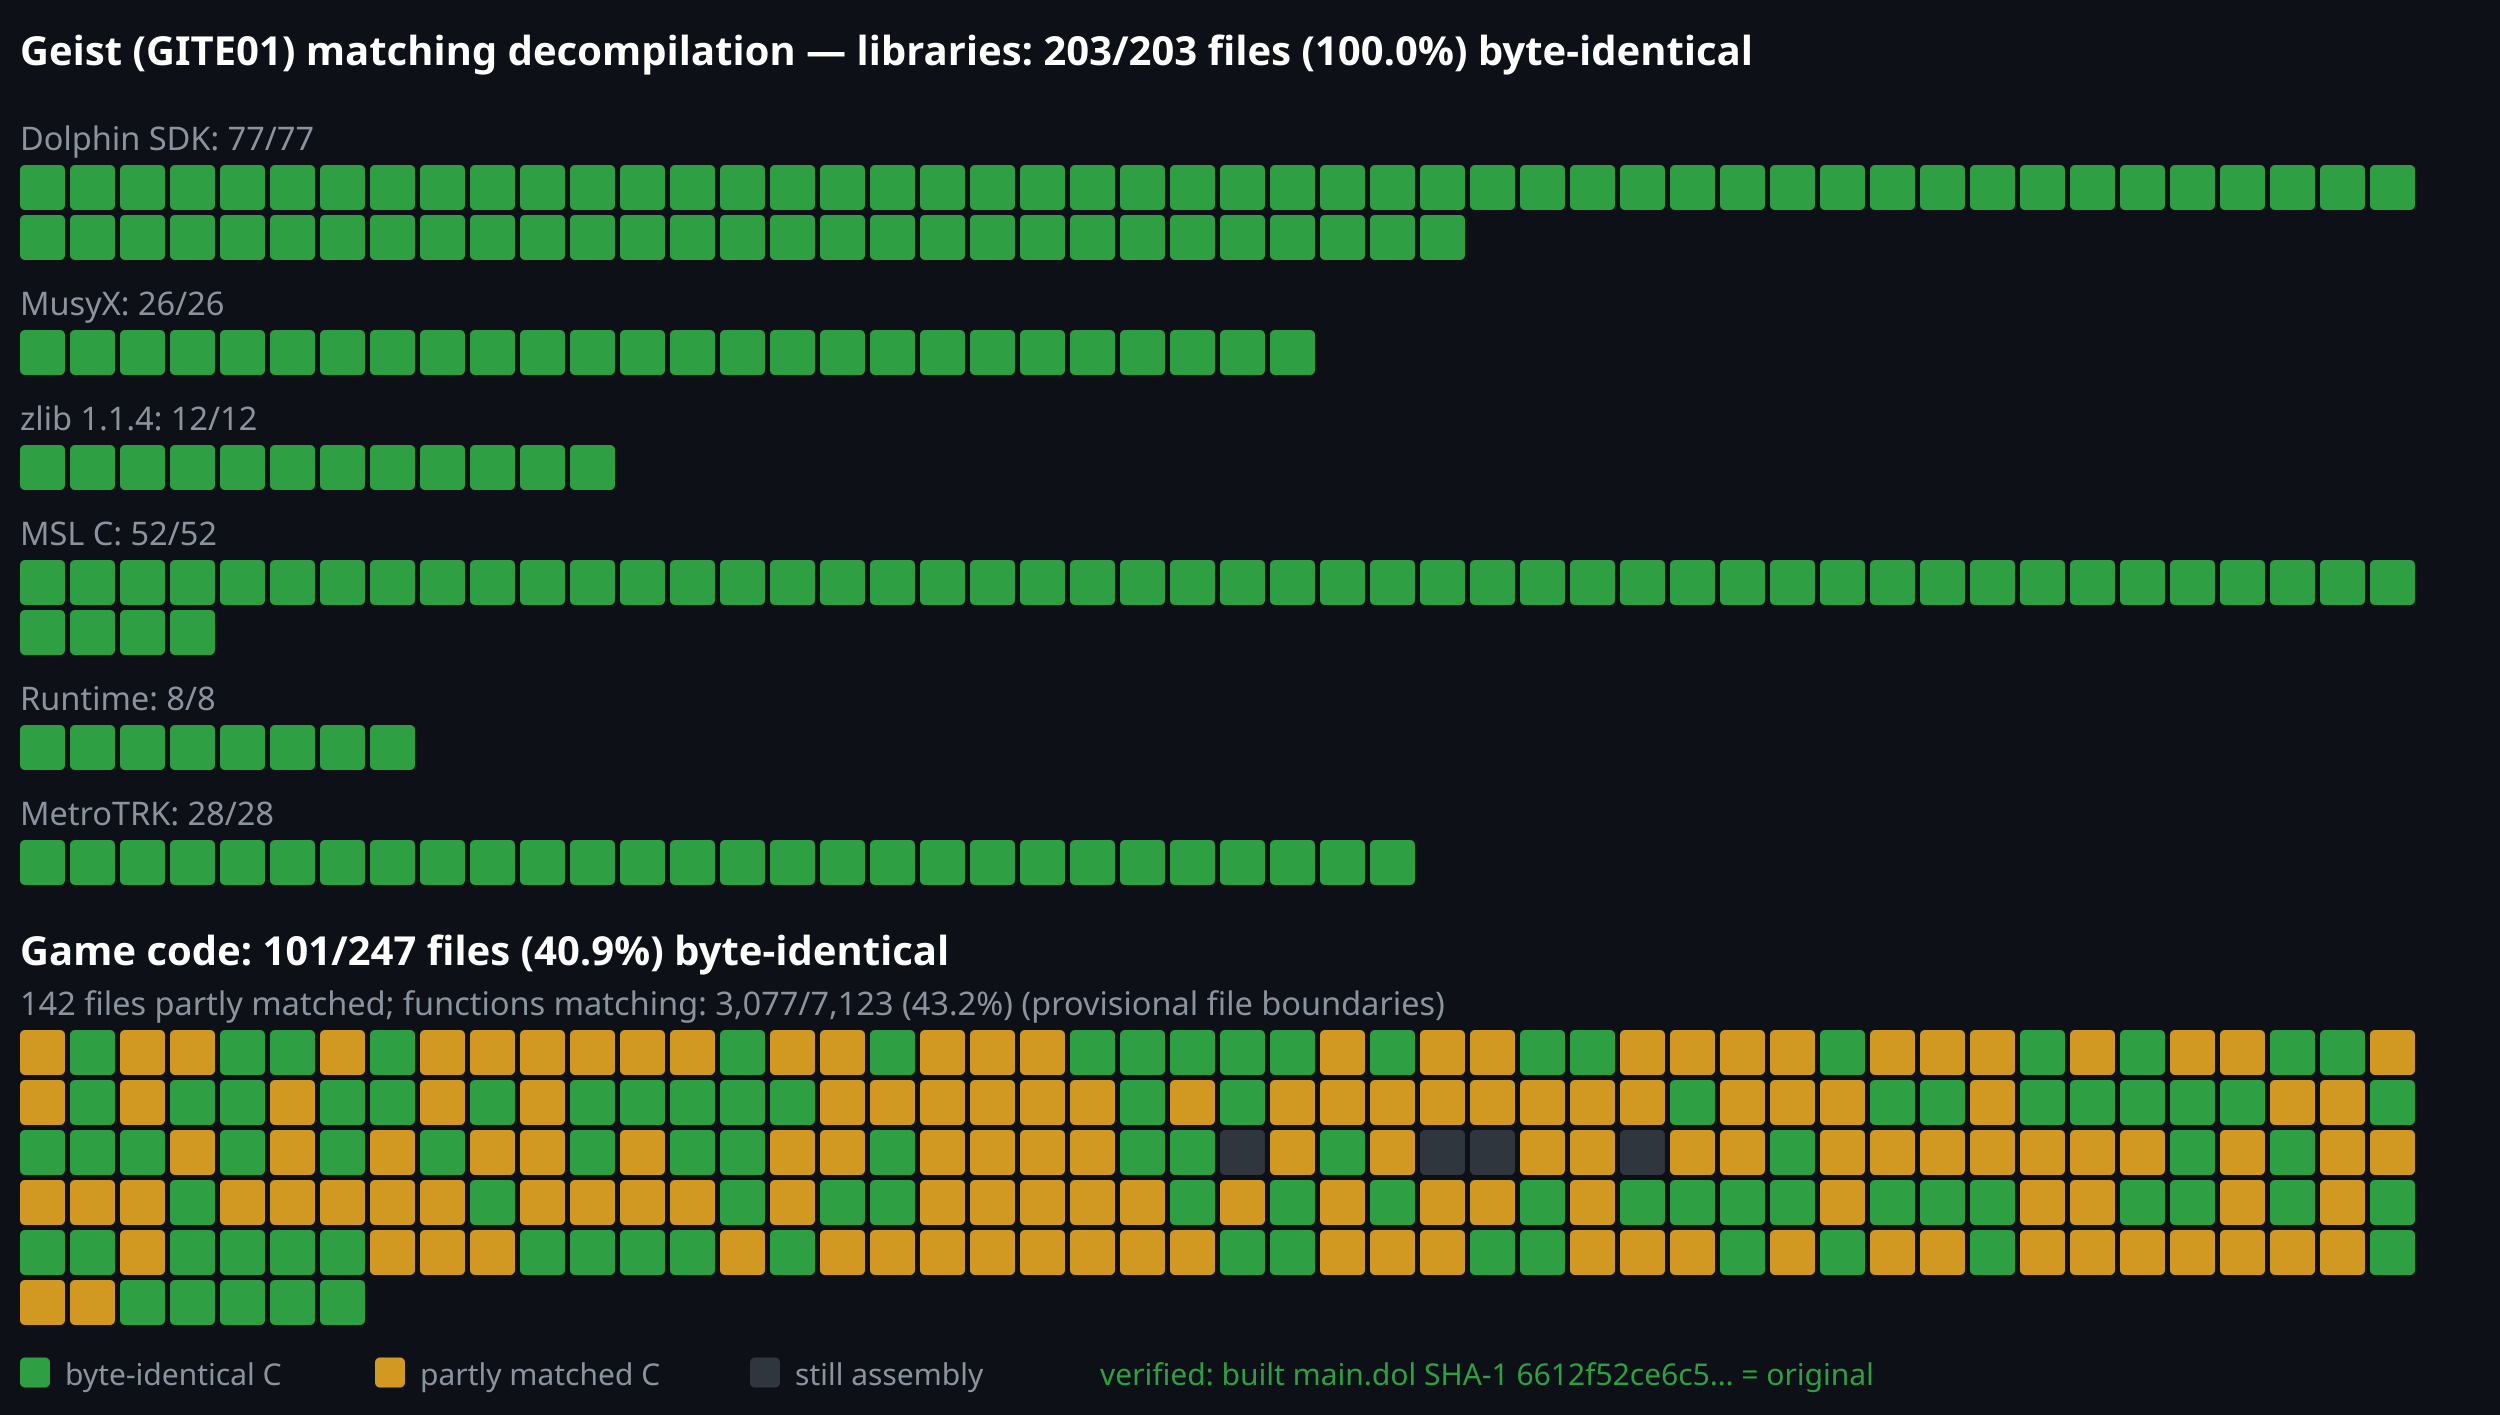
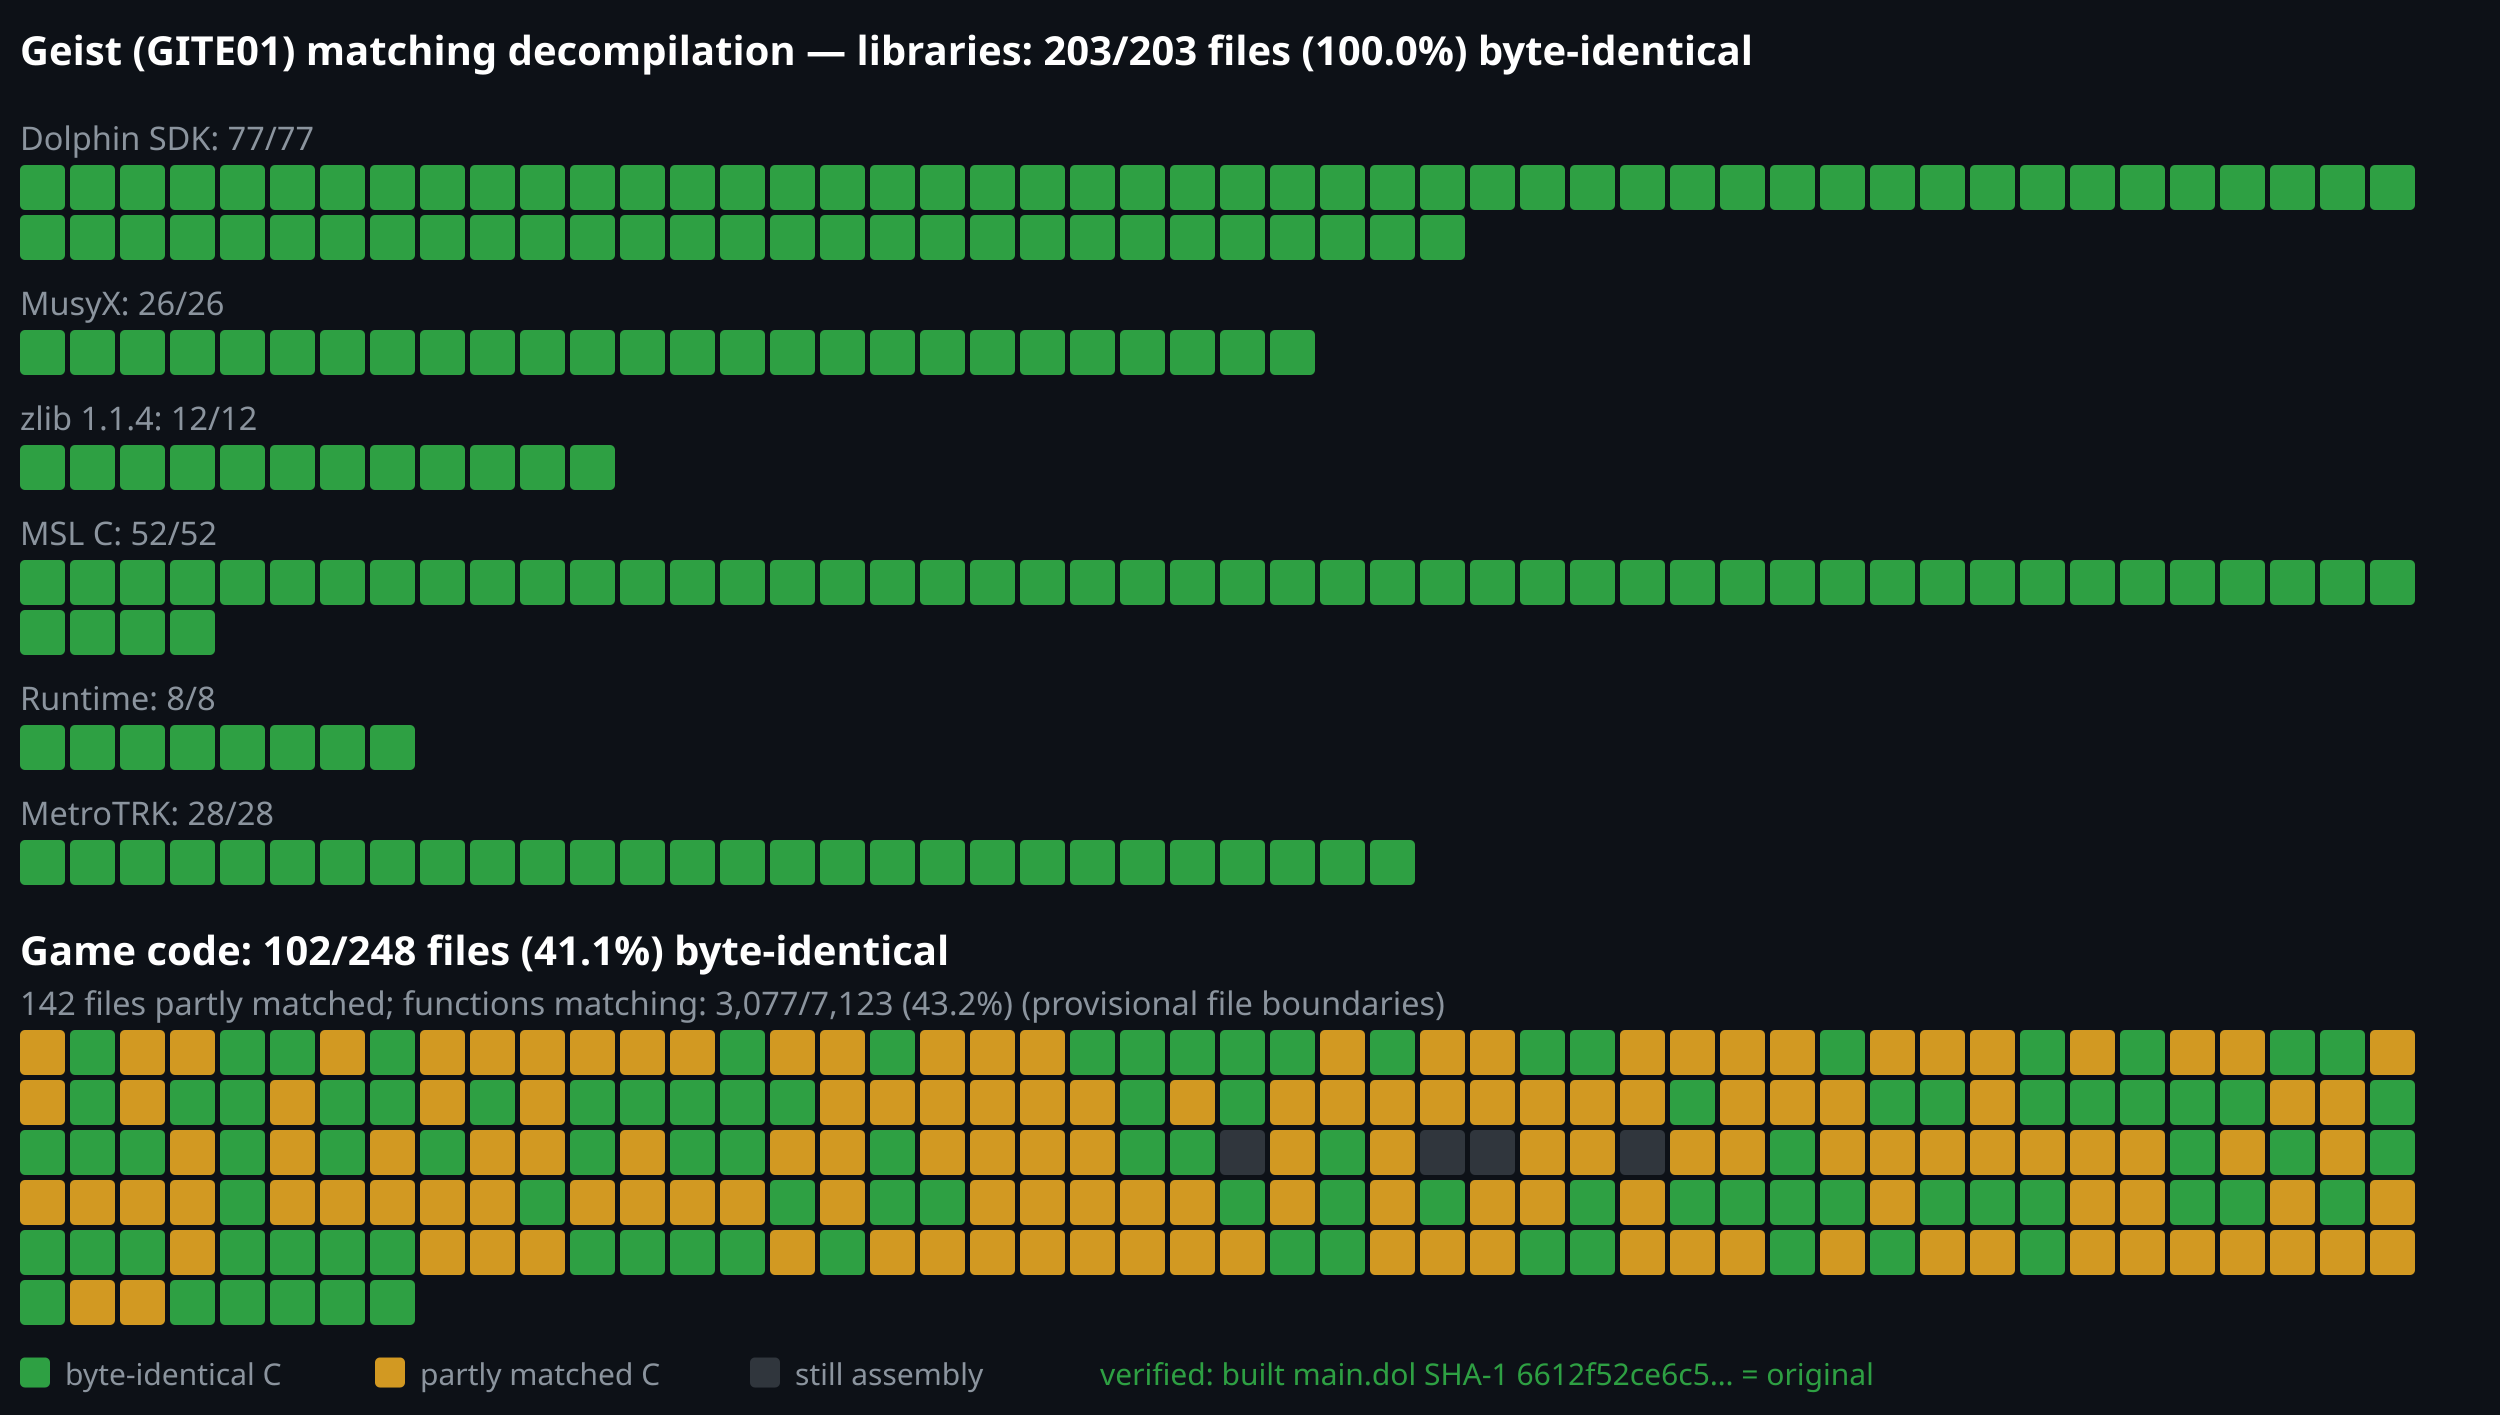
<svg xmlns="http://www.w3.org/2000/svg" viewBox="0 0 1000 566" width="1000" height="566">
  <rect width="1000" height="566" fill="#0d1117" />
  <text x="8" y="26" font-family="sans-serif" font-size="16" font-weight="bold" fill="#ffffff">Geist (GITE01) matching decompilation — libraries: 203/203 files (100.0%) byte-identical</text>
  <text x="8" y="60" font-family="sans-serif" font-size="13" font-weight="normal" fill="#8b949e">Dolphin SDK: 77/77</text>
  <rect x="8" y="66" width="18" height="18" rx="2" fill="#2ea043" />
  <rect x="28" y="66" width="18" height="18" rx="2" fill="#2ea043" />
  <rect x="48" y="66" width="18" height="18" rx="2" fill="#2ea043" />
  <rect x="68" y="66" width="18" height="18" rx="2" fill="#2ea043" />
  <rect x="88" y="66" width="18" height="18" rx="2" fill="#2ea043" />
  <rect x="108" y="66" width="18" height="18" rx="2" fill="#2ea043" />
  <rect x="128" y="66" width="18" height="18" rx="2" fill="#2ea043" />
  <rect x="148" y="66" width="18" height="18" rx="2" fill="#2ea043" />
  <rect x="168" y="66" width="18" height="18" rx="2" fill="#2ea043" />
  <rect x="188" y="66" width="18" height="18" rx="2" fill="#2ea043" />
  <rect x="208" y="66" width="18" height="18" rx="2" fill="#2ea043" />
  <rect x="228" y="66" width="18" height="18" rx="2" fill="#2ea043" />
  <rect x="248" y="66" width="18" height="18" rx="2" fill="#2ea043" />
  <rect x="268" y="66" width="18" height="18" rx="2" fill="#2ea043" />
  <rect x="288" y="66" width="18" height="18" rx="2" fill="#2ea043" />
  <rect x="308" y="66" width="18" height="18" rx="2" fill="#2ea043" />
  <rect x="328" y="66" width="18" height="18" rx="2" fill="#2ea043" />
  <rect x="348" y="66" width="18" height="18" rx="2" fill="#2ea043" />
  <rect x="368" y="66" width="18" height="18" rx="2" fill="#2ea043" />
  <rect x="388" y="66" width="18" height="18" rx="2" fill="#2ea043" />
  <rect x="408" y="66" width="18" height="18" rx="2" fill="#2ea043" />
  <rect x="428" y="66" width="18" height="18" rx="2" fill="#2ea043" />
  <rect x="448" y="66" width="18" height="18" rx="2" fill="#2ea043" />
  <rect x="468" y="66" width="18" height="18" rx="2" fill="#2ea043" />
  <rect x="488" y="66" width="18" height="18" rx="2" fill="#2ea043" />
  <rect x="508" y="66" width="18" height="18" rx="2" fill="#2ea043" />
  <rect x="528" y="66" width="18" height="18" rx="2" fill="#2ea043" />
  <rect x="548" y="66" width="18" height="18" rx="2" fill="#2ea043" />
  <rect x="568" y="66" width="18" height="18" rx="2" fill="#2ea043" />
  <rect x="588" y="66" width="18" height="18" rx="2" fill="#2ea043" />
  <rect x="608" y="66" width="18" height="18" rx="2" fill="#2ea043" />
  <rect x="628" y="66" width="18" height="18" rx="2" fill="#2ea043" />
  <rect x="648" y="66" width="18" height="18" rx="2" fill="#2ea043" />
  <rect x="668" y="66" width="18" height="18" rx="2" fill="#2ea043" />
  <rect x="688" y="66" width="18" height="18" rx="2" fill="#2ea043" />
  <rect x="708" y="66" width="18" height="18" rx="2" fill="#2ea043" />
  <rect x="728" y="66" width="18" height="18" rx="2" fill="#2ea043" />
  <rect x="748" y="66" width="18" height="18" rx="2" fill="#2ea043" />
  <rect x="768" y="66" width="18" height="18" rx="2" fill="#2ea043" />
  <rect x="788" y="66" width="18" height="18" rx="2" fill="#2ea043" />
  <rect x="808" y="66" width="18" height="18" rx="2" fill="#2ea043" />
  <rect x="828" y="66" width="18" height="18" rx="2" fill="#2ea043" />
  <rect x="848" y="66" width="18" height="18" rx="2" fill="#2ea043" />
  <rect x="868" y="66" width="18" height="18" rx="2" fill="#2ea043" />
  <rect x="888" y="66" width="18" height="18" rx="2" fill="#2ea043" />
  <rect x="908" y="66" width="18" height="18" rx="2" fill="#2ea043" />
  <rect x="928" y="66" width="18" height="18" rx="2" fill="#2ea043" />
  <rect x="948" y="66" width="18" height="18" rx="2" fill="#2ea043" />
  <rect x="8" y="86" width="18" height="18" rx="2" fill="#2ea043" />
  <rect x="28" y="86" width="18" height="18" rx="2" fill="#2ea043" />
  <rect x="48" y="86" width="18" height="18" rx="2" fill="#2ea043" />
  <rect x="68" y="86" width="18" height="18" rx="2" fill="#2ea043" />
  <rect x="88" y="86" width="18" height="18" rx="2" fill="#2ea043" />
  <rect x="108" y="86" width="18" height="18" rx="2" fill="#2ea043" />
  <rect x="128" y="86" width="18" height="18" rx="2" fill="#2ea043" />
  <rect x="148" y="86" width="18" height="18" rx="2" fill="#2ea043" />
  <rect x="168" y="86" width="18" height="18" rx="2" fill="#2ea043" />
  <rect x="188" y="86" width="18" height="18" rx="2" fill="#2ea043" />
  <rect x="208" y="86" width="18" height="18" rx="2" fill="#2ea043" />
  <rect x="228" y="86" width="18" height="18" rx="2" fill="#2ea043" />
  <rect x="248" y="86" width="18" height="18" rx="2" fill="#2ea043" />
  <rect x="268" y="86" width="18" height="18" rx="2" fill="#2ea043" />
  <rect x="288" y="86" width="18" height="18" rx="2" fill="#2ea043" />
  <rect x="308" y="86" width="18" height="18" rx="2" fill="#2ea043" />
  <rect x="328" y="86" width="18" height="18" rx="2" fill="#2ea043" />
  <rect x="348" y="86" width="18" height="18" rx="2" fill="#2ea043" />
  <rect x="368" y="86" width="18" height="18" rx="2" fill="#2ea043" />
  <rect x="388" y="86" width="18" height="18" rx="2" fill="#2ea043" />
  <rect x="408" y="86" width="18" height="18" rx="2" fill="#2ea043" />
  <rect x="428" y="86" width="18" height="18" rx="2" fill="#2ea043" />
  <rect x="448" y="86" width="18" height="18" rx="2" fill="#2ea043" />
  <rect x="468" y="86" width="18" height="18" rx="2" fill="#2ea043" />
  <rect x="488" y="86" width="18" height="18" rx="2" fill="#2ea043" />
  <rect x="508" y="86" width="18" height="18" rx="2" fill="#2ea043" />
  <rect x="528" y="86" width="18" height="18" rx="2" fill="#2ea043" />
  <rect x="548" y="86" width="18" height="18" rx="2" fill="#2ea043" />
  <rect x="568" y="86" width="18" height="18" rx="2" fill="#2ea043" />
  <text x="8" y="126" font-family="sans-serif" font-size="13" font-weight="normal" fill="#8b949e">MusyX: 26/26</text>
  <rect x="8" y="132" width="18" height="18" rx="2" fill="#2ea043" />
  <rect x="28" y="132" width="18" height="18" rx="2" fill="#2ea043" />
  <rect x="48" y="132" width="18" height="18" rx="2" fill="#2ea043" />
  <rect x="68" y="132" width="18" height="18" rx="2" fill="#2ea043" />
  <rect x="88" y="132" width="18" height="18" rx="2" fill="#2ea043" />
  <rect x="108" y="132" width="18" height="18" rx="2" fill="#2ea043" />
  <rect x="128" y="132" width="18" height="18" rx="2" fill="#2ea043" />
  <rect x="148" y="132" width="18" height="18" rx="2" fill="#2ea043" />
  <rect x="168" y="132" width="18" height="18" rx="2" fill="#2ea043" />
  <rect x="188" y="132" width="18" height="18" rx="2" fill="#2ea043" />
  <rect x="208" y="132" width="18" height="18" rx="2" fill="#2ea043" />
  <rect x="228" y="132" width="18" height="18" rx="2" fill="#2ea043" />
  <rect x="248" y="132" width="18" height="18" rx="2" fill="#2ea043" />
  <rect x="268" y="132" width="18" height="18" rx="2" fill="#2ea043" />
  <rect x="288" y="132" width="18" height="18" rx="2" fill="#2ea043" />
  <rect x="308" y="132" width="18" height="18" rx="2" fill="#2ea043" />
  <rect x="328" y="132" width="18" height="18" rx="2" fill="#2ea043" />
  <rect x="348" y="132" width="18" height="18" rx="2" fill="#2ea043" />
  <rect x="368" y="132" width="18" height="18" rx="2" fill="#2ea043" />
  <rect x="388" y="132" width="18" height="18" rx="2" fill="#2ea043" />
  <rect x="408" y="132" width="18" height="18" rx="2" fill="#2ea043" />
  <rect x="428" y="132" width="18" height="18" rx="2" fill="#2ea043" />
  <rect x="448" y="132" width="18" height="18" rx="2" fill="#2ea043" />
  <rect x="468" y="132" width="18" height="18" rx="2" fill="#2ea043" />
  <rect x="488" y="132" width="18" height="18" rx="2" fill="#2ea043" />
  <rect x="508" y="132" width="18" height="18" rx="2" fill="#2ea043" />
  <text x="8" y="172" font-family="sans-serif" font-size="13" font-weight="normal" fill="#8b949e">zlib 1.1.4: 12/12</text>
  <rect x="8" y="178" width="18" height="18" rx="2" fill="#2ea043" />
  <rect x="28" y="178" width="18" height="18" rx="2" fill="#2ea043" />
  <rect x="48" y="178" width="18" height="18" rx="2" fill="#2ea043" />
  <rect x="68" y="178" width="18" height="18" rx="2" fill="#2ea043" />
  <rect x="88" y="178" width="18" height="18" rx="2" fill="#2ea043" />
  <rect x="108" y="178" width="18" height="18" rx="2" fill="#2ea043" />
  <rect x="128" y="178" width="18" height="18" rx="2" fill="#2ea043" />
  <rect x="148" y="178" width="18" height="18" rx="2" fill="#2ea043" />
  <rect x="168" y="178" width="18" height="18" rx="2" fill="#2ea043" />
  <rect x="188" y="178" width="18" height="18" rx="2" fill="#2ea043" />
  <rect x="208" y="178" width="18" height="18" rx="2" fill="#2ea043" />
  <rect x="228" y="178" width="18" height="18" rx="2" fill="#2ea043" />
  <text x="8" y="218" font-family="sans-serif" font-size="13" font-weight="normal" fill="#8b949e">MSL C: 52/52</text>
  <rect x="8" y="224" width="18" height="18" rx="2" fill="#2ea043" />
  <rect x="28" y="224" width="18" height="18" rx="2" fill="#2ea043" />
  <rect x="48" y="224" width="18" height="18" rx="2" fill="#2ea043" />
  <rect x="68" y="224" width="18" height="18" rx="2" fill="#2ea043" />
  <rect x="88" y="224" width="18" height="18" rx="2" fill="#2ea043" />
  <rect x="108" y="224" width="18" height="18" rx="2" fill="#2ea043" />
  <rect x="128" y="224" width="18" height="18" rx="2" fill="#2ea043" />
  <rect x="148" y="224" width="18" height="18" rx="2" fill="#2ea043" />
  <rect x="168" y="224" width="18" height="18" rx="2" fill="#2ea043" />
  <rect x="188" y="224" width="18" height="18" rx="2" fill="#2ea043" />
  <rect x="208" y="224" width="18" height="18" rx="2" fill="#2ea043" />
  <rect x="228" y="224" width="18" height="18" rx="2" fill="#2ea043" />
  <rect x="248" y="224" width="18" height="18" rx="2" fill="#2ea043" />
  <rect x="268" y="224" width="18" height="18" rx="2" fill="#2ea043" />
  <rect x="288" y="224" width="18" height="18" rx="2" fill="#2ea043" />
  <rect x="308" y="224" width="18" height="18" rx="2" fill="#2ea043" />
  <rect x="328" y="224" width="18" height="18" rx="2" fill="#2ea043" />
  <rect x="348" y="224" width="18" height="18" rx="2" fill="#2ea043" />
  <rect x="368" y="224" width="18" height="18" rx="2" fill="#2ea043" />
  <rect x="388" y="224" width="18" height="18" rx="2" fill="#2ea043" />
  <rect x="408" y="224" width="18" height="18" rx="2" fill="#2ea043" />
  <rect x="428" y="224" width="18" height="18" rx="2" fill="#2ea043" />
  <rect x="448" y="224" width="18" height="18" rx="2" fill="#2ea043" />
  <rect x="468" y="224" width="18" height="18" rx="2" fill="#2ea043" />
  <rect x="488" y="224" width="18" height="18" rx="2" fill="#2ea043" />
  <rect x="508" y="224" width="18" height="18" rx="2" fill="#2ea043" />
  <rect x="528" y="224" width="18" height="18" rx="2" fill="#2ea043" />
  <rect x="548" y="224" width="18" height="18" rx="2" fill="#2ea043" />
  <rect x="568" y="224" width="18" height="18" rx="2" fill="#2ea043" />
  <rect x="588" y="224" width="18" height="18" rx="2" fill="#2ea043" />
  <rect x="608" y="224" width="18" height="18" rx="2" fill="#2ea043" />
  <rect x="628" y="224" width="18" height="18" rx="2" fill="#2ea043" />
  <rect x="648" y="224" width="18" height="18" rx="2" fill="#2ea043" />
  <rect x="668" y="224" width="18" height="18" rx="2" fill="#2ea043" />
  <rect x="688" y="224" width="18" height="18" rx="2" fill="#2ea043" />
  <rect x="708" y="224" width="18" height="18" rx="2" fill="#2ea043" />
  <rect x="728" y="224" width="18" height="18" rx="2" fill="#2ea043" />
  <rect x="748" y="224" width="18" height="18" rx="2" fill="#2ea043" />
  <rect x="768" y="224" width="18" height="18" rx="2" fill="#2ea043" />
  <rect x="788" y="224" width="18" height="18" rx="2" fill="#2ea043" />
  <rect x="808" y="224" width="18" height="18" rx="2" fill="#2ea043" />
  <rect x="828" y="224" width="18" height="18" rx="2" fill="#2ea043" />
  <rect x="848" y="224" width="18" height="18" rx="2" fill="#2ea043" />
  <rect x="868" y="224" width="18" height="18" rx="2" fill="#2ea043" />
  <rect x="888" y="224" width="18" height="18" rx="2" fill="#2ea043" />
  <rect x="908" y="224" width="18" height="18" rx="2" fill="#2ea043" />
  <rect x="928" y="224" width="18" height="18" rx="2" fill="#2ea043" />
  <rect x="948" y="224" width="18" height="18" rx="2" fill="#2ea043" />
  <rect x="8" y="244" width="18" height="18" rx="2" fill="#2ea043" />
  <rect x="28" y="244" width="18" height="18" rx="2" fill="#2ea043" />
  <rect x="48" y="244" width="18" height="18" rx="2" fill="#2ea043" />
  <rect x="68" y="244" width="18" height="18" rx="2" fill="#2ea043" />
  <text x="8" y="284" font-family="sans-serif" font-size="13" font-weight="normal" fill="#8b949e">Runtime: 8/8</text>
  <rect x="8" y="290" width="18" height="18" rx="2" fill="#2ea043" />
  <rect x="28" y="290" width="18" height="18" rx="2" fill="#2ea043" />
  <rect x="48" y="290" width="18" height="18" rx="2" fill="#2ea043" />
  <rect x="68" y="290" width="18" height="18" rx="2" fill="#2ea043" />
  <rect x="88" y="290" width="18" height="18" rx="2" fill="#2ea043" />
  <rect x="108" y="290" width="18" height="18" rx="2" fill="#2ea043" />
  <rect x="128" y="290" width="18" height="18" rx="2" fill="#2ea043" />
  <rect x="148" y="290" width="18" height="18" rx="2" fill="#2ea043" />
  <text x="8" y="330" font-family="sans-serif" font-size="13" font-weight="normal" fill="#8b949e">MetroTRK: 28/28</text>
  <rect x="8" y="336" width="18" height="18" rx="2" fill="#2ea043" />
  <rect x="28" y="336" width="18" height="18" rx="2" fill="#2ea043" />
  <rect x="48" y="336" width="18" height="18" rx="2" fill="#2ea043" />
  <rect x="68" y="336" width="18" height="18" rx="2" fill="#2ea043" />
  <rect x="88" y="336" width="18" height="18" rx="2" fill="#2ea043" />
  <rect x="108" y="336" width="18" height="18" rx="2" fill="#2ea043" />
  <rect x="128" y="336" width="18" height="18" rx="2" fill="#2ea043" />
  <rect x="148" y="336" width="18" height="18" rx="2" fill="#2ea043" />
  <rect x="168" y="336" width="18" height="18" rx="2" fill="#2ea043" />
  <rect x="188" y="336" width="18" height="18" rx="2" fill="#2ea043" />
  <rect x="208" y="336" width="18" height="18" rx="2" fill="#2ea043" />
  <rect x="228" y="336" width="18" height="18" rx="2" fill="#2ea043" />
  <rect x="248" y="336" width="18" height="18" rx="2" fill="#2ea043" />
  <rect x="268" y="336" width="18" height="18" rx="2" fill="#2ea043" />
  <rect x="288" y="336" width="18" height="18" rx="2" fill="#2ea043" />
  <rect x="308" y="336" width="18" height="18" rx="2" fill="#2ea043" />
  <rect x="328" y="336" width="18" height="18" rx="2" fill="#2ea043" />
  <rect x="348" y="336" width="18" height="18" rx="2" fill="#2ea043" />
  <rect x="368" y="336" width="18" height="18" rx="2" fill="#2ea043" />
  <rect x="388" y="336" width="18" height="18" rx="2" fill="#2ea043" />
  <rect x="408" y="336" width="18" height="18" rx="2" fill="#2ea043" />
  <rect x="428" y="336" width="18" height="18" rx="2" fill="#2ea043" />
  <rect x="448" y="336" width="18" height="18" rx="2" fill="#2ea043" />
  <rect x="468" y="336" width="18" height="18" rx="2" fill="#2ea043" />
  <rect x="488" y="336" width="18" height="18" rx="2" fill="#2ea043" />
  <rect x="508" y="336" width="18" height="18" rx="2" fill="#2ea043" />
  <rect x="528" y="336" width="18" height="18" rx="2" fill="#2ea043" />
  <rect x="548" y="336" width="18" height="18" rx="2" fill="#2ea043" />
-   <text x="8" y="386" font-family="sans-serif" font-size="16" font-weight="bold" fill="#ffffff">Game code: 101/247 files (40.9%) byte-identical</text>
+   <text x="8" y="386" font-family="sans-serif" font-size="16" font-weight="bold" fill="#ffffff">Game code: 102/248 files (41.1%) byte-identical</text>
  <text x="8" y="406" font-family="sans-serif" font-size="13" font-weight="normal" fill="#8b949e">142 files partly matched; functions matching: 3,077/7,123 (43.2%) (provisional file boundaries)</text>
  <rect x="8" y="412" width="18" height="18" rx="2" fill="#d29922" />
  <rect x="28" y="412" width="18" height="18" rx="2" fill="#2ea043" />
  <rect x="48" y="412" width="18" height="18" rx="2" fill="#d29922" />
  <rect x="68" y="412" width="18" height="18" rx="2" fill="#d29922" />
  <rect x="88" y="412" width="18" height="18" rx="2" fill="#2ea043" />
  <rect x="108" y="412" width="18" height="18" rx="2" fill="#2ea043" />
  <rect x="128" y="412" width="18" height="18" rx="2" fill="#d29922" />
  <rect x="148" y="412" width="18" height="18" rx="2" fill="#2ea043" />
  <rect x="168" y="412" width="18" height="18" rx="2" fill="#d29922" />
  <rect x="188" y="412" width="18" height="18" rx="2" fill="#d29922" />
  <rect x="208" y="412" width="18" height="18" rx="2" fill="#d29922" />
  <rect x="228" y="412" width="18" height="18" rx="2" fill="#d29922" />
  <rect x="248" y="412" width="18" height="18" rx="2" fill="#d29922" />
  <rect x="268" y="412" width="18" height="18" rx="2" fill="#d29922" />
  <rect x="288" y="412" width="18" height="18" rx="2" fill="#2ea043" />
  <rect x="308" y="412" width="18" height="18" rx="2" fill="#d29922" />
  <rect x="328" y="412" width="18" height="18" rx="2" fill="#d29922" />
  <rect x="348" y="412" width="18" height="18" rx="2" fill="#2ea043" />
  <rect x="368" y="412" width="18" height="18" rx="2" fill="#d29922" />
  <rect x="388" y="412" width="18" height="18" rx="2" fill="#d29922" />
  <rect x="408" y="412" width="18" height="18" rx="2" fill="#d29922" />
  <rect x="428" y="412" width="18" height="18" rx="2" fill="#2ea043" />
  <rect x="448" y="412" width="18" height="18" rx="2" fill="#2ea043" />
  <rect x="468" y="412" width="18" height="18" rx="2" fill="#2ea043" />
  <rect x="488" y="412" width="18" height="18" rx="2" fill="#2ea043" />
  <rect x="508" y="412" width="18" height="18" rx="2" fill="#2ea043" />
  <rect x="528" y="412" width="18" height="18" rx="2" fill="#d29922" />
  <rect x="548" y="412" width="18" height="18" rx="2" fill="#2ea043" />
  <rect x="568" y="412" width="18" height="18" rx="2" fill="#d29922" />
  <rect x="588" y="412" width="18" height="18" rx="2" fill="#d29922" />
  <rect x="608" y="412" width="18" height="18" rx="2" fill="#2ea043" />
  <rect x="628" y="412" width="18" height="18" rx="2" fill="#2ea043" />
  <rect x="648" y="412" width="18" height="18" rx="2" fill="#d29922" />
  <rect x="668" y="412" width="18" height="18" rx="2" fill="#d29922" />
  <rect x="688" y="412" width="18" height="18" rx="2" fill="#d29922" />
  <rect x="708" y="412" width="18" height="18" rx="2" fill="#d29922" />
  <rect x="728" y="412" width="18" height="18" rx="2" fill="#2ea043" />
  <rect x="748" y="412" width="18" height="18" rx="2" fill="#d29922" />
  <rect x="768" y="412" width="18" height="18" rx="2" fill="#d29922" />
  <rect x="788" y="412" width="18" height="18" rx="2" fill="#d29922" />
  <rect x="808" y="412" width="18" height="18" rx="2" fill="#2ea043" />
  <rect x="828" y="412" width="18" height="18" rx="2" fill="#d29922" />
  <rect x="848" y="412" width="18" height="18" rx="2" fill="#2ea043" />
  <rect x="868" y="412" width="18" height="18" rx="2" fill="#d29922" />
  <rect x="888" y="412" width="18" height="18" rx="2" fill="#d29922" />
  <rect x="908" y="412" width="18" height="18" rx="2" fill="#2ea043" />
  <rect x="928" y="412" width="18" height="18" rx="2" fill="#2ea043" />
  <rect x="948" y="412" width="18" height="18" rx="2" fill="#d29922" />
  <rect x="8" y="432" width="18" height="18" rx="2" fill="#d29922" />
  <rect x="28" y="432" width="18" height="18" rx="2" fill="#2ea043" />
  <rect x="48" y="432" width="18" height="18" rx="2" fill="#d29922" />
  <rect x="68" y="432" width="18" height="18" rx="2" fill="#2ea043" />
  <rect x="88" y="432" width="18" height="18" rx="2" fill="#2ea043" />
  <rect x="108" y="432" width="18" height="18" rx="2" fill="#d29922" />
  <rect x="128" y="432" width="18" height="18" rx="2" fill="#2ea043" />
  <rect x="148" y="432" width="18" height="18" rx="2" fill="#2ea043" />
  <rect x="168" y="432" width="18" height="18" rx="2" fill="#d29922" />
  <rect x="188" y="432" width="18" height="18" rx="2" fill="#2ea043" />
  <rect x="208" y="432" width="18" height="18" rx="2" fill="#d29922" />
  <rect x="228" y="432" width="18" height="18" rx="2" fill="#2ea043" />
  <rect x="248" y="432" width="18" height="18" rx="2" fill="#2ea043" />
  <rect x="268" y="432" width="18" height="18" rx="2" fill="#2ea043" />
  <rect x="288" y="432" width="18" height="18" rx="2" fill="#2ea043" />
  <rect x="308" y="432" width="18" height="18" rx="2" fill="#2ea043" />
  <rect x="328" y="432" width="18" height="18" rx="2" fill="#d29922" />
  <rect x="348" y="432" width="18" height="18" rx="2" fill="#d29922" />
  <rect x="368" y="432" width="18" height="18" rx="2" fill="#d29922" />
  <rect x="388" y="432" width="18" height="18" rx="2" fill="#d29922" />
  <rect x="408" y="432" width="18" height="18" rx="2" fill="#d29922" />
  <rect x="428" y="432" width="18" height="18" rx="2" fill="#d29922" />
  <rect x="448" y="432" width="18" height="18" rx="2" fill="#2ea043" />
  <rect x="468" y="432" width="18" height="18" rx="2" fill="#d29922" />
  <rect x="488" y="432" width="18" height="18" rx="2" fill="#2ea043" />
  <rect x="508" y="432" width="18" height="18" rx="2" fill="#d29922" />
  <rect x="528" y="432" width="18" height="18" rx="2" fill="#d29922" />
  <rect x="548" y="432" width="18" height="18" rx="2" fill="#d29922" />
  <rect x="568" y="432" width="18" height="18" rx="2" fill="#d29922" />
  <rect x="588" y="432" width="18" height="18" rx="2" fill="#d29922" />
  <rect x="608" y="432" width="18" height="18" rx="2" fill="#d29922" />
  <rect x="628" y="432" width="18" height="18" rx="2" fill="#d29922" />
  <rect x="648" y="432" width="18" height="18" rx="2" fill="#d29922" />
  <rect x="668" y="432" width="18" height="18" rx="2" fill="#2ea043" />
  <rect x="688" y="432" width="18" height="18" rx="2" fill="#d29922" />
  <rect x="708" y="432" width="18" height="18" rx="2" fill="#d29922" />
  <rect x="728" y="432" width="18" height="18" rx="2" fill="#d29922" />
  <rect x="748" y="432" width="18" height="18" rx="2" fill="#2ea043" />
  <rect x="768" y="432" width="18" height="18" rx="2" fill="#2ea043" />
  <rect x="788" y="432" width="18" height="18" rx="2" fill="#d29922" />
  <rect x="808" y="432" width="18" height="18" rx="2" fill="#2ea043" />
  <rect x="828" y="432" width="18" height="18" rx="2" fill="#2ea043" />
  <rect x="848" y="432" width="18" height="18" rx="2" fill="#2ea043" />
  <rect x="868" y="432" width="18" height="18" rx="2" fill="#2ea043" />
  <rect x="888" y="432" width="18" height="18" rx="2" fill="#2ea043" />
  <rect x="908" y="432" width="18" height="18" rx="2" fill="#d29922" />
  <rect x="928" y="432" width="18" height="18" rx="2" fill="#d29922" />
  <rect x="948" y="432" width="18" height="18" rx="2" fill="#2ea043" />
  <rect x="8" y="452" width="18" height="18" rx="2" fill="#2ea043" />
  <rect x="28" y="452" width="18" height="18" rx="2" fill="#2ea043" />
  <rect x="48" y="452" width="18" height="18" rx="2" fill="#2ea043" />
  <rect x="68" y="452" width="18" height="18" rx="2" fill="#d29922" />
  <rect x="88" y="452" width="18" height="18" rx="2" fill="#2ea043" />
  <rect x="108" y="452" width="18" height="18" rx="2" fill="#d29922" />
  <rect x="128" y="452" width="18" height="18" rx="2" fill="#2ea043" />
  <rect x="148" y="452" width="18" height="18" rx="2" fill="#d29922" />
  <rect x="168" y="452" width="18" height="18" rx="2" fill="#2ea043" />
  <rect x="188" y="452" width="18" height="18" rx="2" fill="#d29922" />
  <rect x="208" y="452" width="18" height="18" rx="2" fill="#d29922" />
  <rect x="228" y="452" width="18" height="18" rx="2" fill="#2ea043" />
  <rect x="248" y="452" width="18" height="18" rx="2" fill="#d29922" />
  <rect x="268" y="452" width="18" height="18" rx="2" fill="#2ea043" />
  <rect x="288" y="452" width="18" height="18" rx="2" fill="#2ea043" />
  <rect x="308" y="452" width="18" height="18" rx="2" fill="#d29922" />
  <rect x="328" y="452" width="18" height="18" rx="2" fill="#d29922" />
  <rect x="348" y="452" width="18" height="18" rx="2" fill="#2ea043" />
  <rect x="368" y="452" width="18" height="18" rx="2" fill="#d29922" />
  <rect x="388" y="452" width="18" height="18" rx="2" fill="#d29922" />
  <rect x="408" y="452" width="18" height="18" rx="2" fill="#d29922" />
  <rect x="428" y="452" width="18" height="18" rx="2" fill="#d29922" />
  <rect x="448" y="452" width="18" height="18" rx="2" fill="#2ea043" />
  <rect x="468" y="452" width="18" height="18" rx="2" fill="#2ea043" />
  <rect x="488" y="452" width="18" height="18" rx="2" fill="#30363d" />
  <rect x="508" y="452" width="18" height="18" rx="2" fill="#d29922" />
  <rect x="528" y="452" width="18" height="18" rx="2" fill="#2ea043" />
  <rect x="548" y="452" width="18" height="18" rx="2" fill="#d29922" />
  <rect x="568" y="452" width="18" height="18" rx="2" fill="#30363d" />
  <rect x="588" y="452" width="18" height="18" rx="2" fill="#30363d" />
  <rect x="608" y="452" width="18" height="18" rx="2" fill="#d29922" />
  <rect x="628" y="452" width="18" height="18" rx="2" fill="#d29922" />
  <rect x="648" y="452" width="18" height="18" rx="2" fill="#30363d" />
  <rect x="668" y="452" width="18" height="18" rx="2" fill="#d29922" />
  <rect x="688" y="452" width="18" height="18" rx="2" fill="#d29922" />
  <rect x="708" y="452" width="18" height="18" rx="2" fill="#2ea043" />
  <rect x="728" y="452" width="18" height="18" rx="2" fill="#d29922" />
  <rect x="748" y="452" width="18" height="18" rx="2" fill="#d29922" />
  <rect x="768" y="452" width="18" height="18" rx="2" fill="#d29922" />
  <rect x="788" y="452" width="18" height="18" rx="2" fill="#d29922" />
  <rect x="808" y="452" width="18" height="18" rx="2" fill="#d29922" />
  <rect x="828" y="452" width="18" height="18" rx="2" fill="#d29922" />
  <rect x="848" y="452" width="18" height="18" rx="2" fill="#d29922" />
  <rect x="868" y="452" width="18" height="18" rx="2" fill="#2ea043" />
  <rect x="888" y="452" width="18" height="18" rx="2" fill="#d29922" />
  <rect x="908" y="452" width="18" height="18" rx="2" fill="#2ea043" />
  <rect x="928" y="452" width="18" height="18" rx="2" fill="#d29922" />
-   <rect x="948" y="452" width="18" height="18" rx="2" fill="#d29922" />
+   <rect x="948" y="452" width="18" height="18" rx="2" fill="#2ea043" />
  <rect x="8" y="472" width="18" height="18" rx="2" fill="#d29922" />
  <rect x="28" y="472" width="18" height="18" rx="2" fill="#d29922" />
  <rect x="48" y="472" width="18" height="18" rx="2" fill="#d29922" />
-   <rect x="68" y="472" width="18" height="18" rx="2" fill="#2ea043" />
-   <rect x="88" y="472" width="18" height="18" rx="2" fill="#d29922" />
+   <rect x="68" y="472" width="18" height="18" rx="2" fill="#d29922" />
+   <rect x="88" y="472" width="18" height="18" rx="2" fill="#2ea043" />
  <rect x="108" y="472" width="18" height="18" rx="2" fill="#d29922" />
  <rect x="128" y="472" width="18" height="18" rx="2" fill="#d29922" />
  <rect x="148" y="472" width="18" height="18" rx="2" fill="#d29922" />
  <rect x="168" y="472" width="18" height="18" rx="2" fill="#d29922" />
-   <rect x="188" y="472" width="18" height="18" rx="2" fill="#2ea043" />
-   <rect x="208" y="472" width="18" height="18" rx="2" fill="#d29922" />
+   <rect x="188" y="472" width="18" height="18" rx="2" fill="#d29922" />
+   <rect x="208" y="472" width="18" height="18" rx="2" fill="#2ea043" />
  <rect x="228" y="472" width="18" height="18" rx="2" fill="#d29922" />
  <rect x="248" y="472" width="18" height="18" rx="2" fill="#d29922" />
  <rect x="268" y="472" width="18" height="18" rx="2" fill="#d29922" />
-   <rect x="288" y="472" width="18" height="18" rx="2" fill="#2ea043" />
-   <rect x="308" y="472" width="18" height="18" rx="2" fill="#d29922" />
-   <rect x="328" y="472" width="18" height="18" rx="2" fill="#2ea043" />
+   <rect x="288" y="472" width="18" height="18" rx="2" fill="#d29922" />
+   <rect x="308" y="472" width="18" height="18" rx="2" fill="#2ea043" />
+   <rect x="328" y="472" width="18" height="18" rx="2" fill="#d29922" />
  <rect x="348" y="472" width="18" height="18" rx="2" fill="#2ea043" />
-   <rect x="368" y="472" width="18" height="18" rx="2" fill="#d29922" />
+   <rect x="368" y="472" width="18" height="18" rx="2" fill="#2ea043" />
  <rect x="388" y="472" width="18" height="18" rx="2" fill="#d29922" />
  <rect x="408" y="472" width="18" height="18" rx="2" fill="#d29922" />
  <rect x="428" y="472" width="18" height="18" rx="2" fill="#d29922" />
  <rect x="448" y="472" width="18" height="18" rx="2" fill="#d29922" />
-   <rect x="468" y="472" width="18" height="18" rx="2" fill="#2ea043" />
-   <rect x="488" y="472" width="18" height="18" rx="2" fill="#d29922" />
-   <rect x="508" y="472" width="18" height="18" rx="2" fill="#2ea043" />
-   <rect x="528" y="472" width="18" height="18" rx="2" fill="#d29922" />
-   <rect x="548" y="472" width="18" height="18" rx="2" fill="#2ea043" />
-   <rect x="568" y="472" width="18" height="18" rx="2" fill="#d29922" />
+   <rect x="468" y="472" width="18" height="18" rx="2" fill="#d29922" />
+   <rect x="488" y="472" width="18" height="18" rx="2" fill="#2ea043" />
+   <rect x="508" y="472" width="18" height="18" rx="2" fill="#d29922" />
+   <rect x="528" y="472" width="18" height="18" rx="2" fill="#2ea043" />
+   <rect x="548" y="472" width="18" height="18" rx="2" fill="#d29922" />
+   <rect x="568" y="472" width="18" height="18" rx="2" fill="#2ea043" />
  <rect x="588" y="472" width="18" height="18" rx="2" fill="#d29922" />
-   <rect x="608" y="472" width="18" height="18" rx="2" fill="#2ea043" />
-   <rect x="628" y="472" width="18" height="18" rx="2" fill="#d29922" />
-   <rect x="648" y="472" width="18" height="18" rx="2" fill="#2ea043" />
+   <rect x="608" y="472" width="18" height="18" rx="2" fill="#d29922" />
+   <rect x="628" y="472" width="18" height="18" rx="2" fill="#2ea043" />
+   <rect x="648" y="472" width="18" height="18" rx="2" fill="#d29922" />
  <rect x="668" y="472" width="18" height="18" rx="2" fill="#2ea043" />
  <rect x="688" y="472" width="18" height="18" rx="2" fill="#2ea043" />
  <rect x="708" y="472" width="18" height="18" rx="2" fill="#2ea043" />
-   <rect x="728" y="472" width="18" height="18" rx="2" fill="#d29922" />
-   <rect x="748" y="472" width="18" height="18" rx="2" fill="#2ea043" />
+   <rect x="728" y="472" width="18" height="18" rx="2" fill="#2ea043" />
+   <rect x="748" y="472" width="18" height="18" rx="2" fill="#d29922" />
  <rect x="768" y="472" width="18" height="18" rx="2" fill="#2ea043" />
  <rect x="788" y="472" width="18" height="18" rx="2" fill="#2ea043" />
-   <rect x="808" y="472" width="18" height="18" rx="2" fill="#d29922" />
+   <rect x="808" y="472" width="18" height="18" rx="2" fill="#2ea043" />
  <rect x="828" y="472" width="18" height="18" rx="2" fill="#d29922" />
-   <rect x="848" y="472" width="18" height="18" rx="2" fill="#2ea043" />
+   <rect x="848" y="472" width="18" height="18" rx="2" fill="#d29922" />
  <rect x="868" y="472" width="18" height="18" rx="2" fill="#2ea043" />
-   <rect x="888" y="472" width="18" height="18" rx="2" fill="#d29922" />
-   <rect x="908" y="472" width="18" height="18" rx="2" fill="#2ea043" />
-   <rect x="928" y="472" width="18" height="18" rx="2" fill="#d29922" />
-   <rect x="948" y="472" width="18" height="18" rx="2" fill="#2ea043" />
+   <rect x="888" y="472" width="18" height="18" rx="2" fill="#2ea043" />
+   <rect x="908" y="472" width="18" height="18" rx="2" fill="#d29922" />
+   <rect x="928" y="472" width="18" height="18" rx="2" fill="#2ea043" />
+   <rect x="948" y="472" width="18" height="18" rx="2" fill="#d29922" />
  <rect x="8" y="492" width="18" height="18" rx="2" fill="#2ea043" />
  <rect x="28" y="492" width="18" height="18" rx="2" fill="#2ea043" />
-   <rect x="48" y="492" width="18" height="18" rx="2" fill="#d29922" />
-   <rect x="68" y="492" width="18" height="18" rx="2" fill="#2ea043" />
+   <rect x="48" y="492" width="18" height="18" rx="2" fill="#2ea043" />
+   <rect x="68" y="492" width="18" height="18" rx="2" fill="#d29922" />
  <rect x="88" y="492" width="18" height="18" rx="2" fill="#2ea043" />
  <rect x="108" y="492" width="18" height="18" rx="2" fill="#2ea043" />
  <rect x="128" y="492" width="18" height="18" rx="2" fill="#2ea043" />
-   <rect x="148" y="492" width="18" height="18" rx="2" fill="#d29922" />
+   <rect x="148" y="492" width="18" height="18" rx="2" fill="#2ea043" />
  <rect x="168" y="492" width="18" height="18" rx="2" fill="#d29922" />
  <rect x="188" y="492" width="18" height="18" rx="2" fill="#d29922" />
-   <rect x="208" y="492" width="18" height="18" rx="2" fill="#2ea043" />
+   <rect x="208" y="492" width="18" height="18" rx="2" fill="#d29922" />
  <rect x="228" y="492" width="18" height="18" rx="2" fill="#2ea043" />
  <rect x="248" y="492" width="18" height="18" rx="2" fill="#2ea043" />
  <rect x="268" y="492" width="18" height="18" rx="2" fill="#2ea043" />
-   <rect x="288" y="492" width="18" height="18" rx="2" fill="#d29922" />
-   <rect x="308" y="492" width="18" height="18" rx="2" fill="#2ea043" />
-   <rect x="328" y="492" width="18" height="18" rx="2" fill="#d29922" />
+   <rect x="288" y="492" width="18" height="18" rx="2" fill="#2ea043" />
+   <rect x="308" y="492" width="18" height="18" rx="2" fill="#d29922" />
+   <rect x="328" y="492" width="18" height="18" rx="2" fill="#2ea043" />
  <rect x="348" y="492" width="18" height="18" rx="2" fill="#d29922" />
  <rect x="368" y="492" width="18" height="18" rx="2" fill="#d29922" />
  <rect x="388" y="492" width="18" height="18" rx="2" fill="#d29922" />
  <rect x="408" y="492" width="18" height="18" rx="2" fill="#d29922" />
  <rect x="428" y="492" width="18" height="18" rx="2" fill="#d29922" />
  <rect x="448" y="492" width="18" height="18" rx="2" fill="#d29922" />
  <rect x="468" y="492" width="18" height="18" rx="2" fill="#d29922" />
-   <rect x="488" y="492" width="18" height="18" rx="2" fill="#2ea043" />
+   <rect x="488" y="492" width="18" height="18" rx="2" fill="#d29922" />
  <rect x="508" y="492" width="18" height="18" rx="2" fill="#2ea043" />
-   <rect x="528" y="492" width="18" height="18" rx="2" fill="#d29922" />
+   <rect x="528" y="492" width="18" height="18" rx="2" fill="#2ea043" />
  <rect x="548" y="492" width="18" height="18" rx="2" fill="#d29922" />
  <rect x="568" y="492" width="18" height="18" rx="2" fill="#d29922" />
-   <rect x="588" y="492" width="18" height="18" rx="2" fill="#2ea043" />
+   <rect x="588" y="492" width="18" height="18" rx="2" fill="#d29922" />
  <rect x="608" y="492" width="18" height="18" rx="2" fill="#2ea043" />
-   <rect x="628" y="492" width="18" height="18" rx="2" fill="#d29922" />
+   <rect x="628" y="492" width="18" height="18" rx="2" fill="#2ea043" />
  <rect x="648" y="492" width="18" height="18" rx="2" fill="#d29922" />
  <rect x="668" y="492" width="18" height="18" rx="2" fill="#d29922" />
-   <rect x="688" y="492" width="18" height="18" rx="2" fill="#2ea043" />
-   <rect x="708" y="492" width="18" height="18" rx="2" fill="#d29922" />
-   <rect x="728" y="492" width="18" height="18" rx="2" fill="#2ea043" />
-   <rect x="748" y="492" width="18" height="18" rx="2" fill="#d29922" />
+   <rect x="688" y="492" width="18" height="18" rx="2" fill="#d29922" />
+   <rect x="708" y="492" width="18" height="18" rx="2" fill="#2ea043" />
+   <rect x="728" y="492" width="18" height="18" rx="2" fill="#d29922" />
+   <rect x="748" y="492" width="18" height="18" rx="2" fill="#2ea043" />
  <rect x="768" y="492" width="18" height="18" rx="2" fill="#d29922" />
-   <rect x="788" y="492" width="18" height="18" rx="2" fill="#2ea043" />
-   <rect x="808" y="492" width="18" height="18" rx="2" fill="#d29922" />
+   <rect x="788" y="492" width="18" height="18" rx="2" fill="#d29922" />
+   <rect x="808" y="492" width="18" height="18" rx="2" fill="#2ea043" />
  <rect x="828" y="492" width="18" height="18" rx="2" fill="#d29922" />
  <rect x="848" y="492" width="18" height="18" rx="2" fill="#d29922" />
  <rect x="868" y="492" width="18" height="18" rx="2" fill="#d29922" />
  <rect x="888" y="492" width="18" height="18" rx="2" fill="#d29922" />
  <rect x="908" y="492" width="18" height="18" rx="2" fill="#d29922" />
  <rect x="928" y="492" width="18" height="18" rx="2" fill="#d29922" />
-   <rect x="948" y="492" width="18" height="18" rx="2" fill="#2ea043" />
-   <rect x="8" y="512" width="18" height="18" rx="2" fill="#d29922" />
+   <rect x="948" y="492" width="18" height="18" rx="2" fill="#d29922" />
+   <rect x="8" y="512" width="18" height="18" rx="2" fill="#2ea043" />
  <rect x="28" y="512" width="18" height="18" rx="2" fill="#d29922" />
-   <rect x="48" y="512" width="18" height="18" rx="2" fill="#2ea043" />
+   <rect x="48" y="512" width="18" height="18" rx="2" fill="#d29922" />
  <rect x="68" y="512" width="18" height="18" rx="2" fill="#2ea043" />
  <rect x="88" y="512" width="18" height="18" rx="2" fill="#2ea043" />
  <rect x="108" y="512" width="18" height="18" rx="2" fill="#2ea043" />
  <rect x="128" y="512" width="18" height="18" rx="2" fill="#2ea043" />
+   <rect x="148" y="512" width="18" height="18" rx="2" fill="#2ea043" />
  <rect x="8" y="543" width="12" height="12" rx="2" fill="#2ea043" />
  <text x="26" y="554" font-family="sans-serif" font-size="12" font-weight="normal" fill="#8b949e">byte-identical C</text>
  <rect x="150" y="543" width="12" height="12" rx="2" fill="#d29922" />
  <text x="168" y="554" font-family="sans-serif" font-size="12" font-weight="normal" fill="#8b949e">partly matched C</text>
  <rect x="300" y="543" width="12" height="12" rx="2" fill="#30363d" />
  <text x="318" y="554" font-family="sans-serif" font-size="12" font-weight="normal" fill="#8b949e">still assembly</text>
  <text x="440" y="554" font-family="sans-serif" font-size="12" font-weight="normal" fill="#2ea043">verified: built main.dol SHA-1 6612f52ce6c5… = original</text>
</svg>
